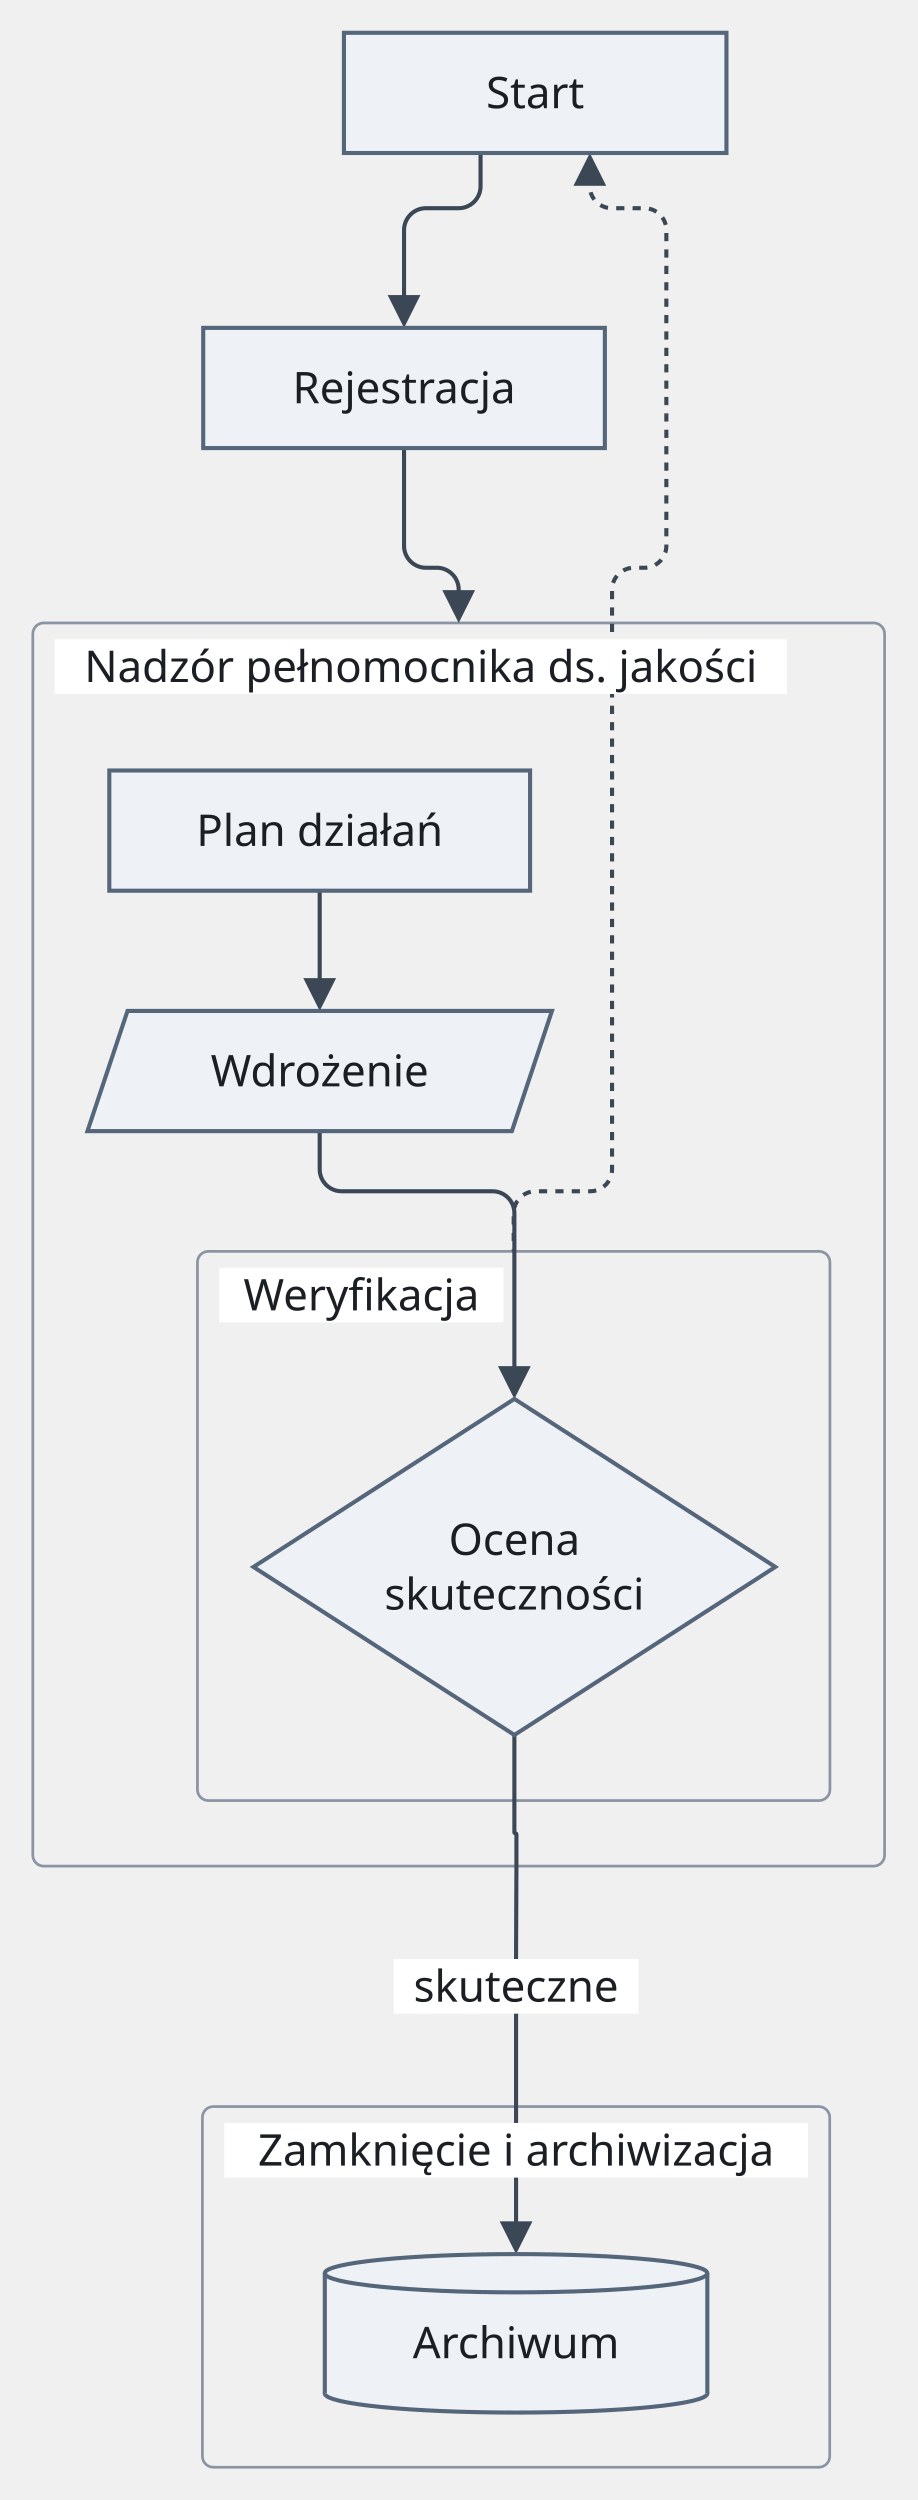
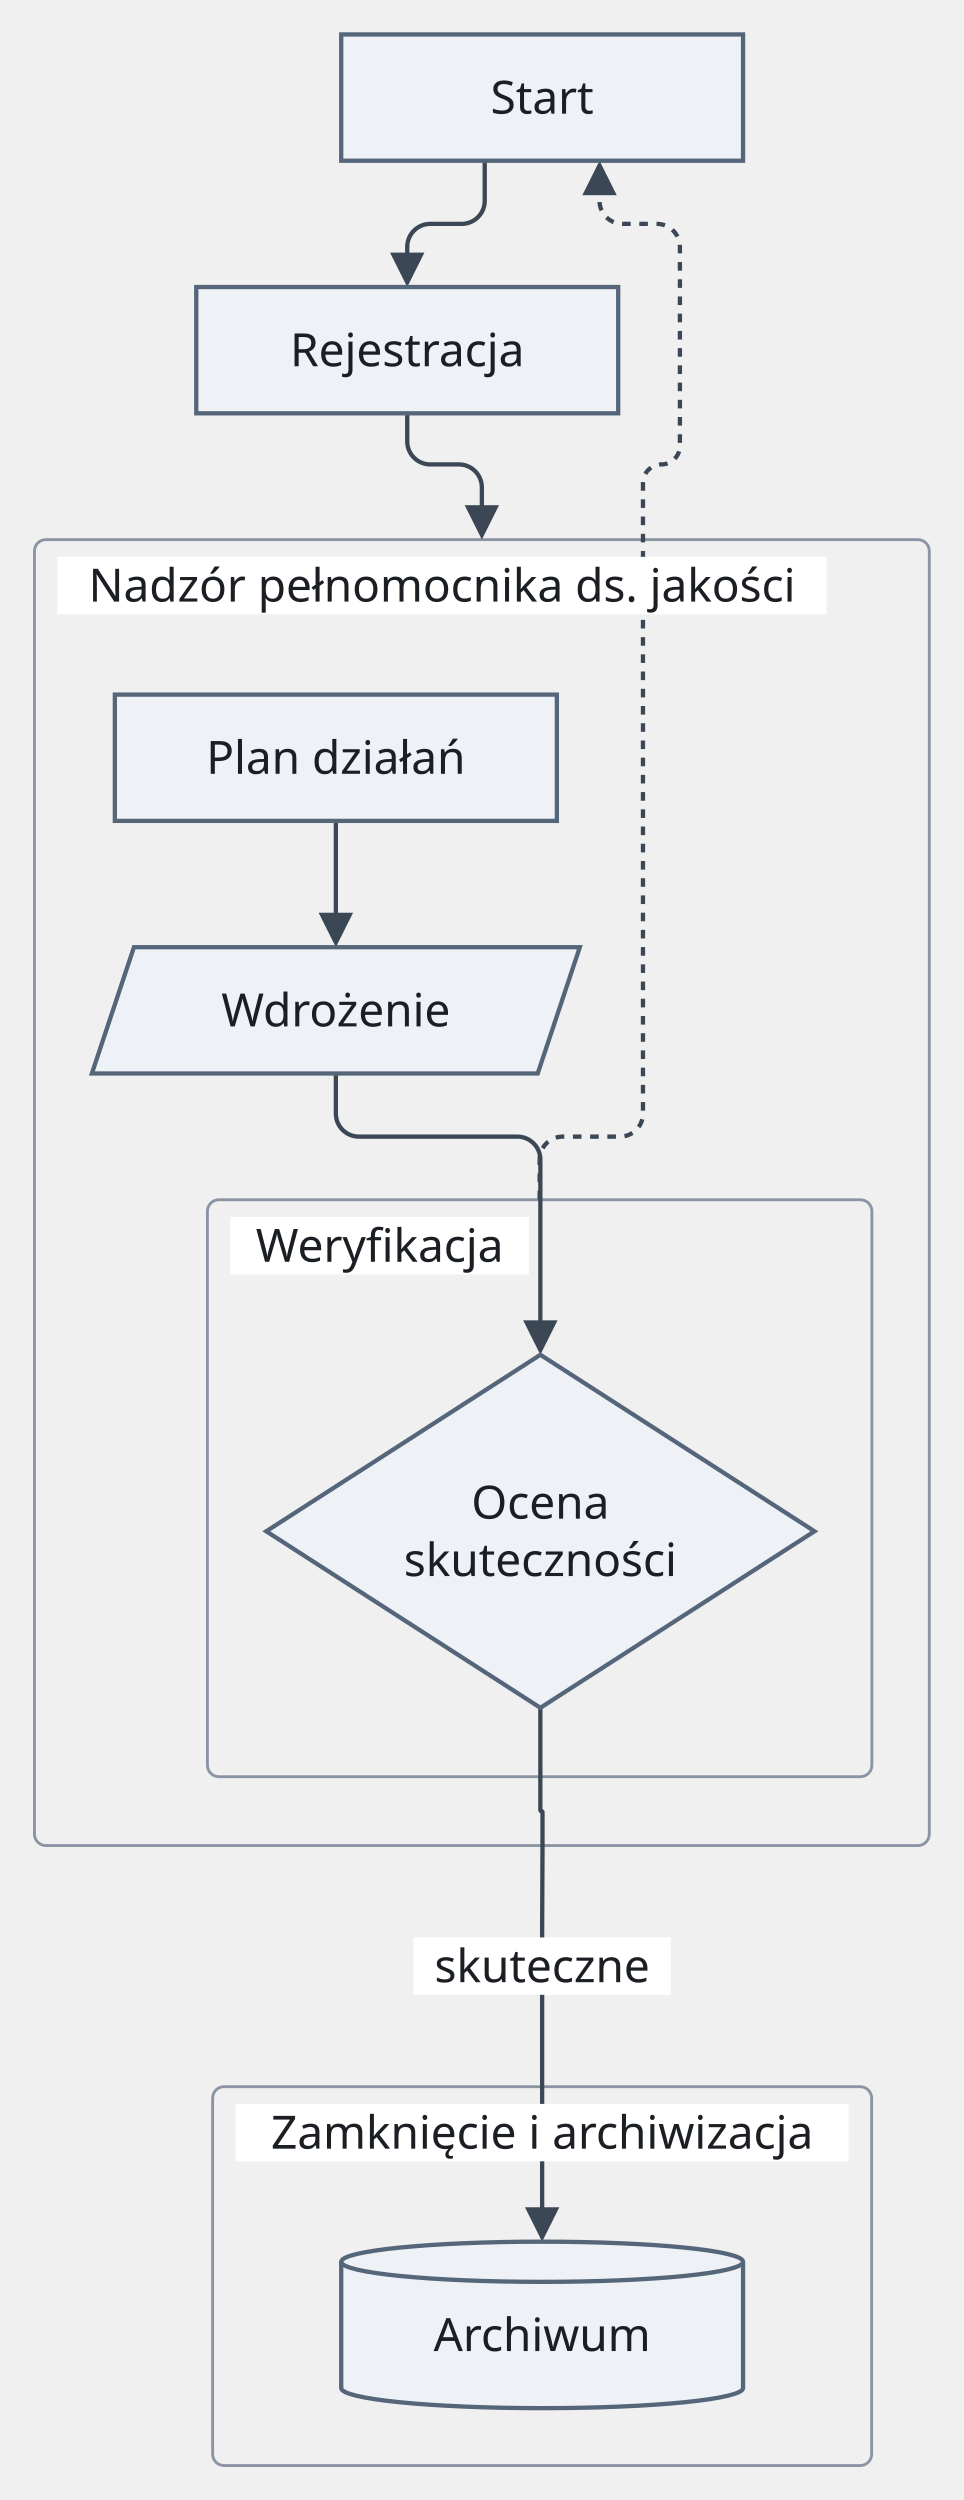
- <svg xmlns="http://www.w3.org/2000/svg" version="1.1" width="335.75" height="915" viewBox="-11.88 -12 335.75 915" role="img" font-family="Recursive, sans-serif" font-size="16">
-   <rect class="cluster" x="0.13" y="216" width="311.75" height="455" rx="4" fill="none" stroke="#8a94a3" stroke-width="1" />
-   <rect class="cluster" x="60.38" y="446" width="231.5" height="201" rx="4" fill="none" stroke="#8a94a3" stroke-width="1" />
-   <rect class="cluster" x="62.2" y="759" width="229.6" height="132" rx="4" fill="none" stroke="#8a94a3" stroke-width="1" />
-   <path class="edge" d="M105.13 314 L105.13 349.6" fill="none" stroke="#3b4754" stroke-width="1.5" />
-   <path class="edge" d="M105.13 402 L105.13 416 C105.13 420.4 108.73 424 113.13 424 L168.38 424 C172.78 424 176.38 427.6 176.38 432 L176.38 446 L176.38 476 L176.38 491.6" fill="none" stroke="#3b4754" stroke-width="1.5" />
-   <path class="edge" d="M164 44 L164 56.2 C164 60.6 160.4 64.2 156 64.2 L144 64.2 C139.6 64.2 136 67.8 136 72.2 L136 76 L136 99.6" fill="none" stroke="#3b4754" stroke-width="1.5" />
-   <path class="edge" d="M136 152 L136 184 L136 187.8 C136 192.2 139.6 195.8 144 195.8 L148 195.8 C152.4 195.8 156 199.4 156 203.8 L156 207.6" fill="none" stroke="#3b4754" stroke-width="1.5" />
-   <path class="edge" d="M176.38 623 L176.38 647 L176.38 658.63 C176.38 658.83 176.54 659 176.75 659 L176.75 659 C176.96 659 177.13 659.17 177.13 659.38 L177.13 671 L177 703 L177 727 L177 759 L177 789 L177 804.6" fill="none" stroke="#3b4754" stroke-width="1.5" />
-   <path class="edge" d="M204 52.4 L204 56.2 C204 60.6 207.6 64.2 212 64.2 L224 64.2 C228.4 64.2 232 67.8 232 72.2 L232 76 L232 108 L232 152 L232 184 L232 187.8 C232 192.2 228.4 195.8 224 195.8 L220.13 195.8 C215.73 195.8 212.13 199.4 212.13 203.8 L212.13 216 L212.13 246 L212.13 270 L212.13 314 L212.13 358 L212.13 402 L212.13 416 C212.13 420.4 208.53 424 204.13 424 L184.13 424 C179.73 424 176.13 427.6 176.13 432 L176.13 446" fill="none" stroke="#3b4754" stroke-width="1.5" stroke-dasharray="3 3" />
-   <rect class="cluster-title-background" x="8.13" y="222" width="268" height="20" fill="#ffffff" />
-   <rect class="cluster-title-background" x="68.38" y="452" width="104" height="20" fill="#ffffff" />
-   <rect class="cluster-title-background" x="70.2" y="765" width="213.6" height="20" fill="#ffffff" />
-   <rect class="edge-label-background" x="132.2" y="705" width="89.6" height="20" fill="#ffffff" />
-   <polygon class="arrowhead" points="105.13,358 99.13,346 111.13,346" fill="#3b4754" />
-   <polygon class="arrowhead" points="176.38,500 170.38,488 182.38,488" fill="#3b4754" />
-   <polygon class="arrowhead" points="136,108 130,96 142,96" fill="#3b4754" />
-   <polygon class="arrowhead" points="156,216 150,204 162,204" fill="#3b4754" />
-   <polygon class="arrowhead" points="177,813 171,801 183,801" fill="#3b4754" />
-   <polygon class="arrowhead" points="204,44 210,56 198,56" fill="#3b4754" />
-   <rect class="node" x="114" y="0" width="140" height="44" fill="#eef2f7" stroke="#55657a" stroke-width="1.5" />
-   <rect class="node" x="62.5" y="108" width="147" height="44" fill="#eef2f7" stroke="#55657a" stroke-width="1.5" />
-   <rect class="node" x="28.13" y="270" width="154" height="44" fill="#eef2f7" stroke="#55657a" stroke-width="1.5" />
-   <polygon class="node" points="34.79,358 190.13,358 175.46,402 20.13,402" fill="#eef2f7" stroke="#55657a" stroke-width="1.5" />
-   <polygon class="node" points="176.38,500 271.88,561.5 176.38,623 80.88,561.5" fill="#eef2f7" stroke="#55657a" stroke-width="1.5" />
-   <ellipse class="node-detail" cx="177" cy="864" rx="70" ry="7" fill="#eef2f7" stroke="#55657a" stroke-width="1.5" />
-   <rect class="node" x="107" y="820" width="140" height="44" fill="#eef2f7" />
-   <line class="node-detail" x1="107" y1="820" x2="107" y2="864" fill="none" stroke="#55657a" stroke-width="1.5" />
-   <line class="node-detail" x1="247" y1="820" x2="247" y2="864" fill="none" stroke="#55657a" stroke-width="1.5" />
+ <svg xmlns="http://www.w3.org/2000/svg" version="1.1" width="335.75" height="871" viewBox="-11.88 -12 335.75 871" role="img" font-family="Recursive, sans-serif" font-size="16">
+   <rect class="cluster" x="0.13" y="176" width="311.75" height="455" rx="4" fill="none" stroke="#8a94a3" stroke-width="1" />
+   <rect class="cluster" x="60.38" y="406" width="231.5" height="201" rx="4" fill="none" stroke="#8a94a3" stroke-width="1" />
+   <rect class="cluster" x="62.2" y="715" width="229.6" height="132" rx="4" fill="none" stroke="#8a94a3" stroke-width="1" />
+   <path class="edge" d="M105.13 274 L105.13 309.6" fill="none" stroke="#3b4754" stroke-width="1.5" />
+   <path class="edge" d="M105.13 362 L105.13 376 C105.13 380.4 108.73 384 113.13 384 L168.38 384 C172.78 384 176.38 387.6 176.38 392 L176.38 406 L176.38 436 L176.38 451.6" fill="none" stroke="#3b4754" stroke-width="1.5" />
+   <path class="edge" d="M157 44 L157 58 C157 62.4 153.4 66 149 66 L138 66 C133.6 66 130 69.6 130 74 L130 79.6" fill="none" stroke="#3b4754" stroke-width="1.5" />
+   <path class="edge" d="M130 132 L130 141.8 C130 146.2 133.6 149.8 138 149.8 L148 149.8 C152.4 149.8 156 153.4 156 157.8 L156 167.6" fill="none" stroke="#3b4754" stroke-width="1.5" />
+   <path class="edge" d="M176.38 583 L176.38 607 L176.38 618.63 C176.38 618.83 176.54 619 176.75 619 L176.75 619 C176.96 619 177.13 619.17 177.13 619.38 L177.13 631 L177 661 L177 685 L177 715 L177 745 L177 760.6" fill="none" stroke="#3b4754" stroke-width="1.5" />
+   <path class="edge" d="M197 52.4 L197 58 C197 62.4 200.6 66 205 66 L217 66 C221.4 66 225 69.6 225 74 L225 88 L225 132 L225 143.36 C225 146.9 222.1 149.8 218.56 149.8 L218.56 149.8 C215.02 149.8 212.13 152.7 212.13 156.24 L212.13 176 L212.13 206 L212.13 230 L212.13 274 L212.13 318 L212.13 362 L212.13 376 C212.13 380.4 208.53 384 204.13 384 L184.13 384 C179.73 384 176.13 387.6 176.13 392 L176.13 406" fill="none" stroke="#3b4754" stroke-width="1.5" stroke-dasharray="3 3" />
+   <rect class="cluster-title-background" x="8.13" y="182" width="268" height="20" fill="#ffffff" />
+   <rect class="cluster-title-background" x="68.38" y="412" width="104" height="20" fill="#ffffff" />
+   <rect class="cluster-title-background" x="70.2" y="721" width="213.6" height="20" fill="#ffffff" />
+   <rect class="edge-label-background" x="132.2" y="663" width="89.6" height="20" fill="#ffffff" />
+   <polygon class="arrowhead" points="105.13,318 99.13,306 111.13,306" fill="#3b4754" />
+   <polygon class="arrowhead" points="176.38,460 170.38,448 182.38,448" fill="#3b4754" />
+   <polygon class="arrowhead" points="130,88 124,76 136,76" fill="#3b4754" />
+   <polygon class="arrowhead" points="156,176 150,164 162,164" fill="#3b4754" />
+   <polygon class="arrowhead" points="177,769 171,757 183,757" fill="#3b4754" />
+   <polygon class="arrowhead" points="197,44 203,56 191,56" fill="#3b4754" />
+   <rect class="node" x="107" y="0" width="140" height="44" fill="#eef2f7" stroke="#55657a" stroke-width="1.5" />
+   <rect class="node" x="56.5" y="88" width="147" height="44" fill="#eef2f7" stroke="#55657a" stroke-width="1.5" />
+   <rect class="node" x="28.13" y="230" width="154" height="44" fill="#eef2f7" stroke="#55657a" stroke-width="1.5" />
+   <polygon class="node" points="34.79,318 190.13,318 175.46,362 20.13,362" fill="#eef2f7" stroke="#55657a" stroke-width="1.5" />
+   <polygon class="node" points="176.38,460 271.88,521.5 176.38,583 80.88,521.5" fill="#eef2f7" stroke="#55657a" stroke-width="1.5" />
  <ellipse class="node-detail" cx="177" cy="820" rx="70" ry="7" fill="#eef2f7" stroke="#55657a" stroke-width="1.5" />
-   <text class="node-label" x="184" y="27.6" text-anchor="middle" fill="#1b1f24">Start</text>
-   <text class="node-label" x="136" y="135.6" text-anchor="middle" fill="#1b1f24">Rejestracja</text>
-   <text class="cluster-title" x="142.13" y="237.6" text-anchor="middle" fill="#1b1f24">Nadzór pełnomocnika ds. jakości</text>
-   <text class="node-label" x="105.13" y="297.6" text-anchor="middle" fill="#1b1f24">Plan działań</text>
-   <text class="node-label" x="105.13" y="385.6" text-anchor="middle" fill="#1b1f24">Wdrożenie</text>
-   <text class="cluster-title" x="120.38" y="467.6" text-anchor="middle" fill="#1b1f24">Weryfikacja</text>
-   <text class="node-label" x="176.38" y="557.1" text-anchor="middle" fill="#1b1f24">Ocena</text>
-   <text class="node-label" x="176.38" y="577.1" text-anchor="middle" fill="#1b1f24">skuteczności</text>
-   <text class="cluster-title" x="177" y="780.6" text-anchor="middle" fill="#1b1f24">Zamknięcie i archiwizacja</text>
-   <text class="node-label" x="177" y="851.1" text-anchor="middle" fill="#1b1f24">Archiwum</text>
-   <text class="edge-label" x="177" y="720.6" text-anchor="middle" fill="#1b1f24">skuteczne</text>
+   <rect class="node" x="107" y="776" width="140" height="44" fill="#eef2f7" />
+   <line class="node-detail" x1="107" y1="776" x2="107" y2="820" fill="none" stroke="#55657a" stroke-width="1.5" />
+   <line class="node-detail" x1="247" y1="776" x2="247" y2="820" fill="none" stroke="#55657a" stroke-width="1.5" />
+   <ellipse class="node-detail" cx="177" cy="776" rx="70" ry="7" fill="#eef2f7" stroke="#55657a" stroke-width="1.5" />
+   <text class="node-label" x="177" y="27.6" text-anchor="middle" fill="#1b1f24">Start</text>
+   <text class="node-label" x="130" y="115.6" text-anchor="middle" fill="#1b1f24">Rejestracja</text>
+   <text class="cluster-title" x="142.13" y="197.6" text-anchor="middle" fill="#1b1f24">Nadzór pełnomocnika ds. jakości</text>
+   <text class="node-label" x="105.13" y="257.6" text-anchor="middle" fill="#1b1f24">Plan działań</text>
+   <text class="node-label" x="105.13" y="345.6" text-anchor="middle" fill="#1b1f24">Wdrożenie</text>
+   <text class="cluster-title" x="120.38" y="427.6" text-anchor="middle" fill="#1b1f24">Weryfikacja</text>
+   <text class="node-label" x="176.38" y="517.1" text-anchor="middle" fill="#1b1f24">Ocena</text>
+   <text class="node-label" x="176.38" y="537.1" text-anchor="middle" fill="#1b1f24">skuteczności</text>
+   <text class="cluster-title" x="177" y="736.6" text-anchor="middle" fill="#1b1f24">Zamknięcie i archiwizacja</text>
+   <text class="node-label" x="177" y="807.1" text-anchor="middle" fill="#1b1f24">Archiwum</text>
+   <text class="edge-label" x="177" y="678.6" text-anchor="middle" fill="#1b1f24">skuteczne</text>
</svg>
